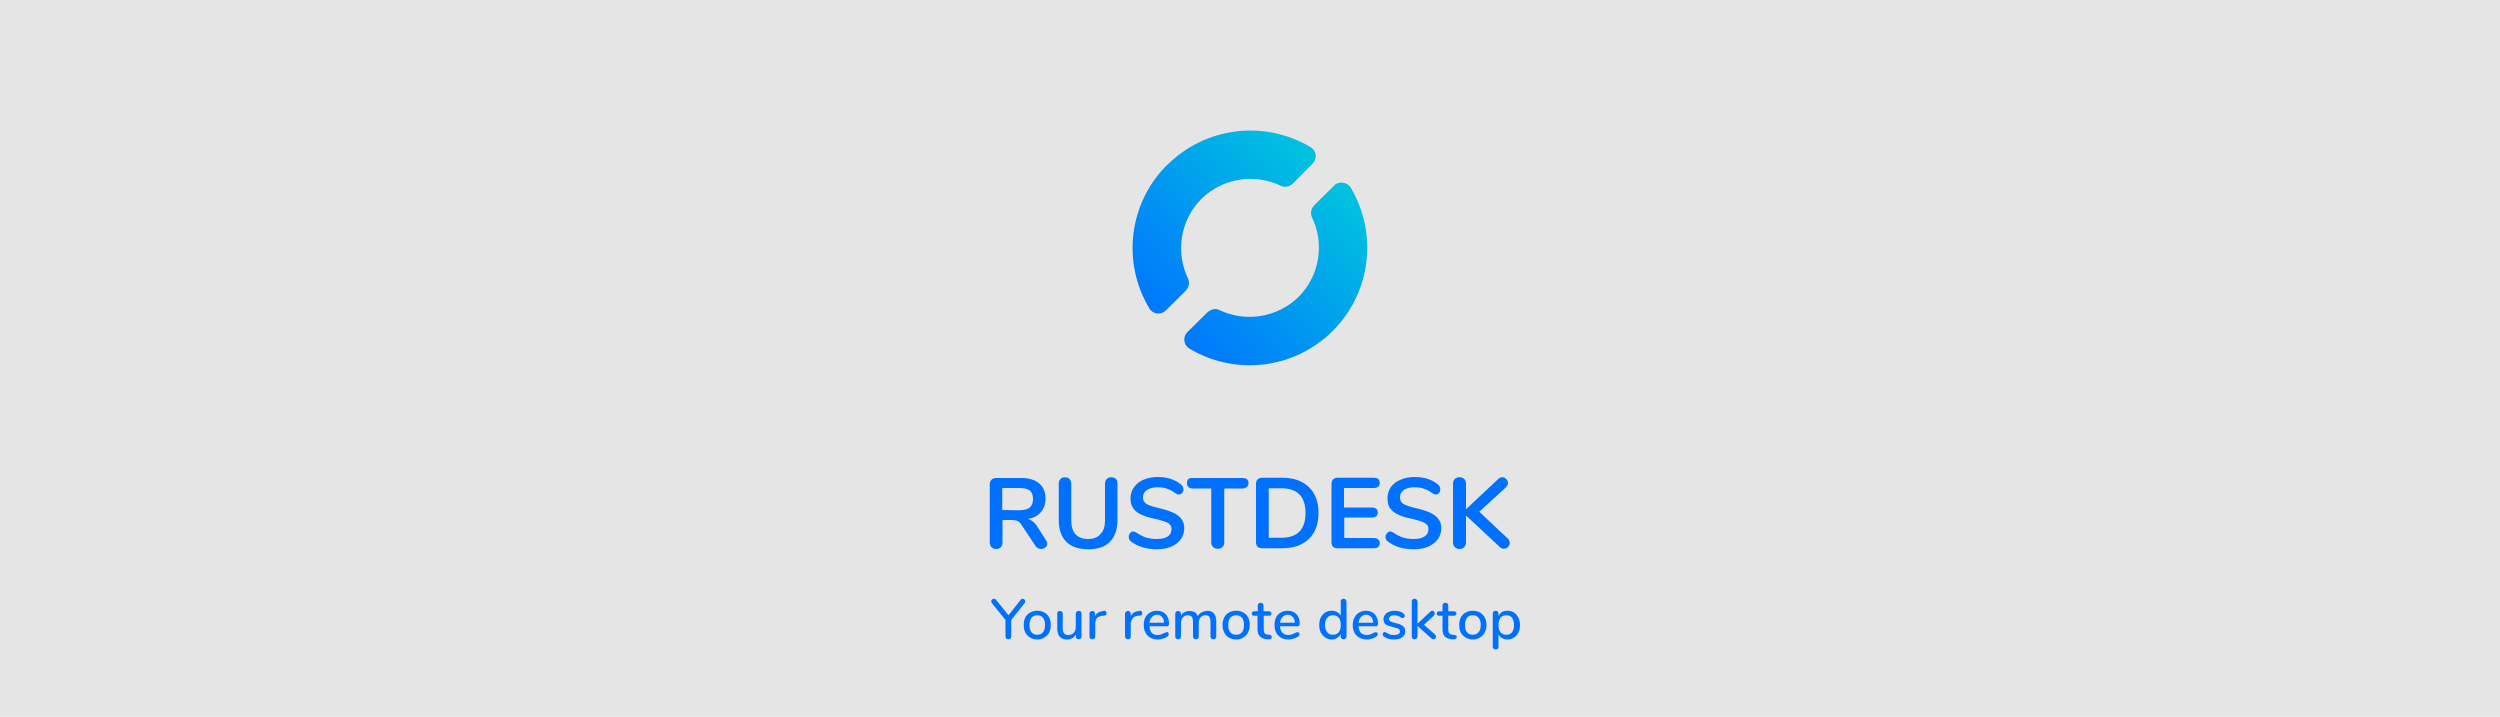
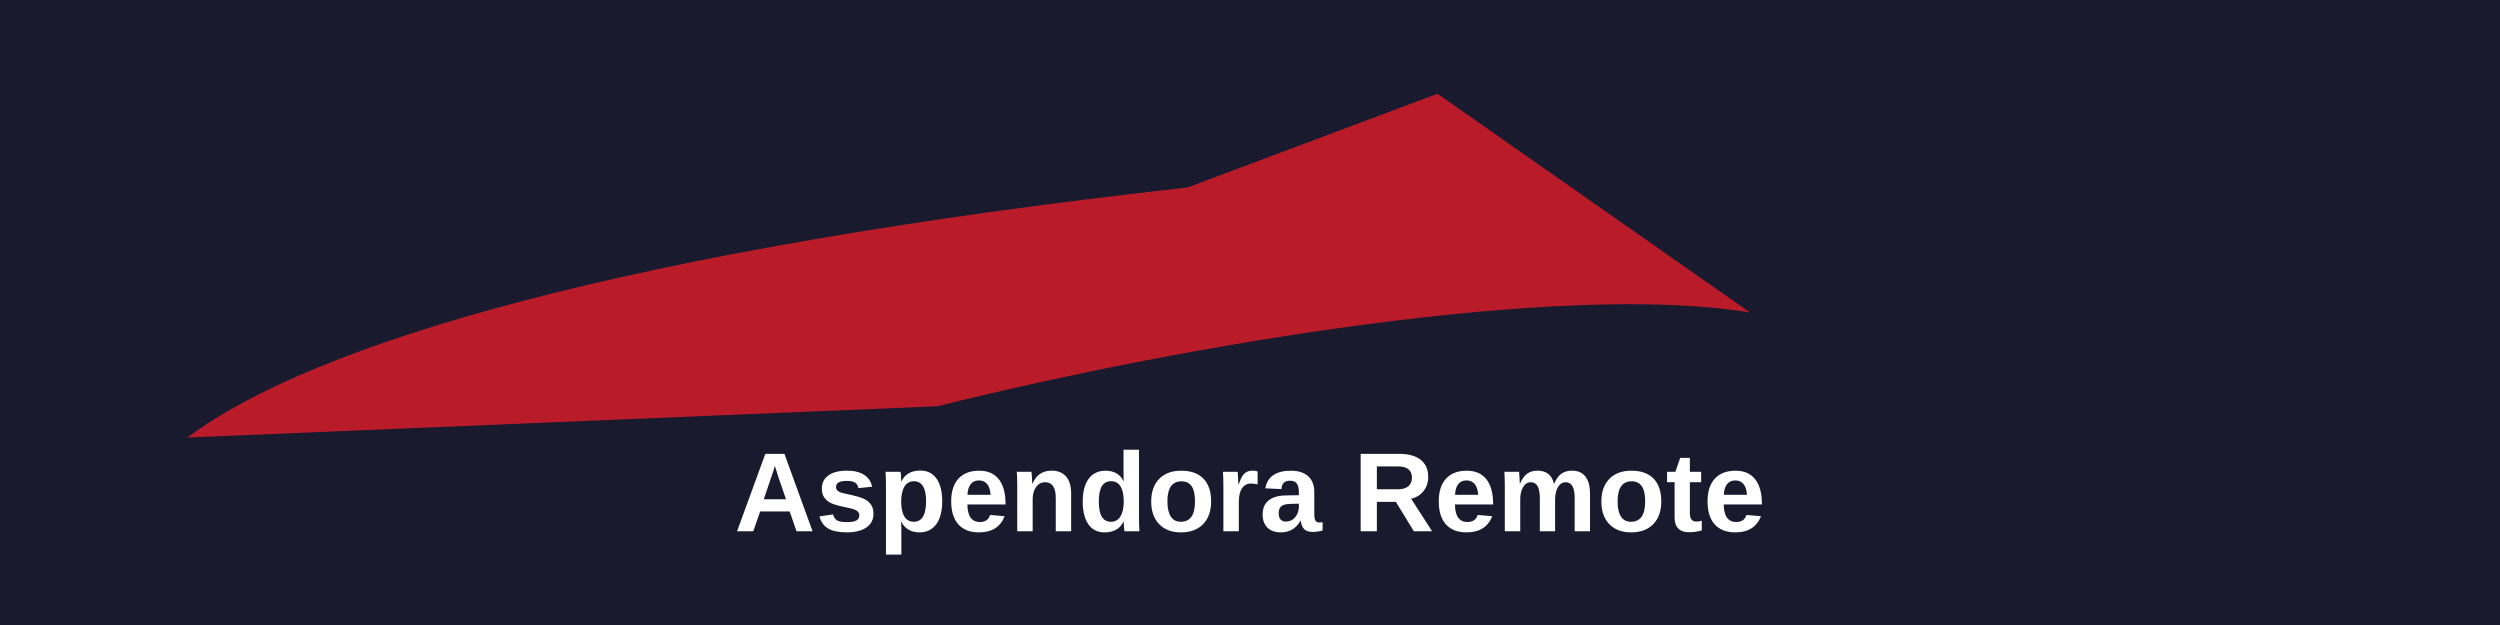
- <svg xmlns="http://www.w3.org/2000/svg" xmlns:xlink="http://www.w3.org/1999/xlink" xml:space="preserve" width="1000" height="286.6" style="clip-rule:evenodd;fill-rule:evenodd;stroke-linejoin:round;stroke-miterlimit:1.414">
-   <path d="M0 0h1000v286.6H0z" style="opacity:1;fill:#e5e5e5;fill-opacity:1;fill-rule:evenodd;stroke:none;stroke-width:.143px;stroke-linecap:butt;stroke-linejoin:miter;stroke-miterlimit:4;stroke-dasharray:none;stroke-dashoffset:0;stroke-opacity:1;marker:none" />
-   <defs>
-     <linearGradient xlink:href="#a" id="c" x1=".1" x2=".8" y1=".9" y2=".2" gradientTransform="matrix(94.00173 0 0 93.99768 453 52.2)" gradientUnits="userSpaceOnUse" />
-     <linearGradient id="a" x1=".1" x2=".8" y1=".9" y2=".2" gradientTransform="matrix(26.301 0 0 26.331 90.7 911.8)" gradientUnits="userSpaceOnUse">
-       <stop offset="0" stop-color="#004ba6" style="stop-color:#0071ff;stop-opacity:1" />
-       <stop offset="1" stop-color="#00bfe1" style="stop-color:#00bfe1;stop-opacity:1" />
-     </linearGradient>
-     <path id="b" d="M412.8 154.2h247V204h-247z" />
-   </defs>
-   <g style="clip-rule:evenodd;fill-rule:evenodd;stroke-linejoin:round;stroke-miterlimit:1.414">
-     <g style="font-size:40px;line-height:1.25;white-space:pre;shape-inside:url(#b);fill:#0071ff" transform="translate(-20 28.7)">
-       <path d="M438.4 187.4q.5.7.5 1.4 0 .9-.8 1.5-.7.6-1.7.6-.6 0-1.2-.3t-1-.9l-5.3-8q-.8-1.4-1.7-1.9-1-.5-2.4-.5H421v9q0 1.2-.7 1.9-.6.7-1.8.7-1.2 0-1.9-.7t-.7-2V165q0-1.2.7-1.8.7-.7 1.8-.7h10q4.8 0 7.3 2.2 2.5 2.1 2.5 6.1 0 3.3-1.9 5.4-1.8 2.1-5.2 2.7 1.2.3 2 1 1 .7 1.8 2zm-10.8-12q3 0 4.3-1.1 1.3-1.2 1.3-3.4 0-2.4-1.3-3.4-1.4-1-4.3-1h-6.7v8.8zm27.7 15.6q-5.8 0-8.8-3-3-3-3-8.8v-14.4q0-1.2.7-1.9.6-.7 1.8-.7 1.2 0 1.8.7.7.7.7 1.9v14.7q0 3.6 1.7 5.5 1.8 1.9 5 1.9 3.4 0 5-2 1.8-1.8 1.8-5.4v-14.7q0-1.2.7-1.9t1.8-.7q1.2 0 1.9.7.6.7.6 1.9v14.4q0 5.7-3 8.8-3 3-8.7 3zm27.4 0q-3 0-5.8-.8-2.7-.9-4.5-2.3-.9-.6-.9-1.9 0-.8.5-1.4.5-.7 1.2-.7t1.6.6q1.8 1.2 3.6 1.8 2 .6 4.2.6 3 0 4.5-1t1.5-3q0-1.6-1.4-2.4-1.5-.8-4.9-1.6-3.5-.7-5.7-1.7t-3.3-2.6q-1.1-1.5-1.1-4 0-2.4 1.4-4.4 1.4-2 3.8-3 2.6-1.1 5.7-1.1 5.7 0 9.3 3 .5.4.7.9.3.4.3 1 0 .9-.6 1.5-.4.6-1.1.6l-.8-.1-.9-.5q-1.6-1.2-3.2-1.7-1.5-.6-3.7-.6-2.7 0-4.3 1.1-1.6 1-1.6 3 0 1.7 1.4 2.6 1.4.8 4.8 1.6 3.5.8 5.7 1.8 2.3 1 3.4 2.5 1.2 1.5 1.2 3.8 0 2.5-1.4 4.4-1.3 1.9-3.9 3-2.4 1-5.7 1zm24.4-.2q-1.2 0-1.9-.7t-.7-1.8v-21.6h-7.3q-2.4 0-2.4-2.2t2.4-2H517q2.4 0 2.4 2t-2.4 2.2h-7.3v21.6q0 1.1-.7 1.8t-1.9.7zm17.8-.2q-1.2 0-1.9-.6-.6-.7-.6-1.8v-23.3q0-1.2.6-1.8.7-.7 1.9-.7h8q6.8 0 10.6 3.7 3.9 3.7 3.9 10.4t-3.9 10.4q-3.8 3.7-10.7 3.7zm7.6-4.2q9.7 0 9.7-9.9t-9.7-9.9h-5v19.8zm22.5 4.2q-1.1 0-1.8-.6-.6-.7-.6-1.8v-23.3q0-1.2.6-1.8.7-.7 1.8-.7h14.5q1.1 0 1.8.5.6.6.6 1.5 0 1-.6 1.6-.7.5-1.8.5h-11.9v7.8h11q1.2 0 1.9.5.6.5.6 1.5t-.6 1.5-1.8.5h-11v8.2h11.8q1.1 0 1.8.6.6.5.6 1.5t-.6 1.5-1.8.5zm30.5.4q-3.1 0-5.9-.8-2.7-.9-4.4-2.3-1-.6-1-1.9 0-.8.6-1.4.5-.7 1.2-.7t1.6.6q1.7 1.2 3.6 1.8 1.9.6 4.2.6 2.9 0 4.4-1 1.6-1 1.6-3 0-1.6-1.5-2.4-1.4-.8-4.8-1.6-3.5-.7-5.7-1.7t-3.4-2.6q-1-1.5-1-4 0-2.4 1.3-4.4 1.4-2 3.9-3 2.5-1.1 5.6-1.1 5.8 0 9.4 3 .5.4.7.9.2.4.2 1 0 .9-.5 1.5t-1.2.6l-.7-.1-.9-.5q-1.6-1.2-3.2-1.7-1.5-.6-3.8-.6-2.7 0-4.3 1.1-1.5 1-1.5 3 0 1.7 1.4 2.6 1.4.8 4.7 1.6 3.6.8 5.8 1.8 2.2 1 3.4 2.5 1.2 1.5 1.2 3.8 0 2.5-1.4 4.4-1.4 1.9-3.9 3-2.5 1-5.7 1zm37.6-4.3q.8.8.8 1.8 0 .9-.7 1.6-.7.7-1.6.7-1 0-1.9-.9l-13.3-12.4v10.8q0 1.1-.7 1.8-.7.8-1.9.8t-1.9-.8q-.7-.7-.7-1.8v-23.5q0-1.2.7-1.9t1.9-.7q1.2 0 1.9.7t.7 1.9V175l12.9-12.1q.7-.7 1.6-.7 1 0 1.6.7.7.7.7 1.6t-.8 1.7l-10.7 9.8z" aria-label="RUSTDESK" style="font-weight:700;font-family:Nunito;-inkscape-font-specification:&quot;Nunito Bold&quot;" />
-     </g>
-     <g style="font-size:22.667px;line-height:1.25;fill:#0071ff">
-       <path d="M390.8 212.4q.3-.4.7-.4.5 0 .8.3.3.4.3.8t-.3.7l-5.3 6.7v6.5q0 .6-.4 1-.3.2-.8.2t-.8-.3q-.3-.3-.3-.9v-6.5l-5.4-6.7q-.3-.3-.3-.7 0-.5.3-.8.4-.3.8-.3.5 0 .8.4l5 6.2zm6.6 15.9q-1.6 0-2.9-.8-1.2-.7-1.9-2-.6-1.3-.6-3t.6-3q.7-1.3 2-2 1.2-.7 2.8-.7t2.8.7q1.3.7 2 2 .6 1.3.6 3t-.6 3q-.7 1.3-2 2-1.2.8-2.8.8zm0-1.9q1.5 0 2.3-1 .8-1 .8-2.9t-.8-2.9q-.8-1-2.3-1t-2.3 1q-.8 1-.8 3 0 1.8.8 2.8.8 1 2.3 1zm16.5-9.6q.6 0 .9.3.3.3.3.8v9.2q0 .5-.3.8-.4.3-.9.3t-.8-.3q-.2-.3-.2-.7v-.9q-.6 1-1.5 1.5-1 .5-2 .5-4 0-4-4.5V218q0-.5.2-.8.3-.3.9-.3.5 0 .8.3.3.3.3.8v5.9q0 1.3.6 2 .5.6 1.6.6 1.4 0 2.2-.9.8-.8.8-2.3V218q0-.5.3-.8.3-.3.8-.3zm10.2 0q1 0 1 1 0 .4-.2.7-.2.2-.9.3h-.6q-1.5.2-2.2 1-.6 1-.6 2.1v5.2q0 .6-.4.8-.3.3-.8.3t-.8-.3q-.3-.2-.3-.8V218q0-.5.3-.8.3-.3.8-.3t.8.3q.3.3.3.8v1q.4-1 1.3-1.5t2-.6zm14.3 0q1 0 1 1 0 .4-.2.7l-.9.3h-.7q-1.4.2-2 1-.8 1-.8 2.1v5.2q0 .6-.3.8-.3.3-.8.3t-.8-.3q-.4-.2-.4-.8V218q0-.5.4-.8.3-.3.8-.3t.8.3q.3.3.3.8v1q.4-1 1.3-1.5.8-.5 2-.6zm10.9 8.5q.3 0 .5.3.2.2.2.6 0 .6-.8 1.1-.8.5-1.8.7-.9.3-1.7.3-2.7 0-4.2-1.6-1.5-1.5-1.5-4.2 0-1.7.6-3 .7-1.3 2-2 1.1-.7 2.7-.7 2.2 0 3.5 1.4 1.3 1.4 1.3 3.8 0 1-.8 1h-7q.2 3.5 3.3 3.5.9 0 1.5-.3l1.3-.6.4-.1.5-.2zm-4-6.9q-1.3 0-2 .9-.9.8-1 2.3h5.8q0-1.5-.8-2.3-.7-.9-2-.9zm20-1.6q3.7 0 3.7 4.4v6q0 .4-.3.7-.3.3-.8.3t-.9-.3q-.3-.3-.3-.8v-5.9q0-1.3-.5-2-.5-.6-1.5-.6-1.3 0-2 .9-.7.8-.7 2.3v5.3q0 .5-.3.8-.4.3-.9.3t-.8-.3q-.3-.3-.3-.8v-5.9q0-1.3-.5-2-.5-.6-1.6-.6-1.2 0-2 .9-.7.8-.7 2.3v5.3q0 .5-.3.8-.3.3-.8.3t-.9-.3q-.3-.3-.3-.8V218q0-.5.3-.8.4-.3.9-.3.4 0 .7.3.4.3.4.8v.8q.5-1 1.3-1.4 1-.5 2-.5 1.3 0 2.2.5.8.5 1.2 1.6.5-1 1.5-1.5 1-.6 2.2-.6zm11.7 11.5q-1.7 0-3-.8-1.2-.7-1.8-2-.7-1.3-.7-3t.7-3q.6-1.3 1.9-2 1.2-.7 2.9-.7t2.8.7q1.3.7 2 2 .6 1.3.6 3t-.7 3q-.6 1.3-1.9 2-1.2.8-2.8.8zm0-1.9q1.5 0 2.3-1 .8-1 .8-2.9t-.8-2.9q-.9-1-2.3-1t-2.4 1q-.8 1-.8 3 0 1.8.8 2.8.8 1 2.4 1zm13.3 0q.5.1.7.3.2.2.2.6 0 .5-.3.7-.4.3-1 .2h-.7q-1.8-.2-2.7-1.1-1-1-1-3v-5.3h-1.3q-1 0-1-.9 0-.4.3-.6.3-.3.7-.3h1.4v-2.3q0-.5.3-.8.3-.3.8-.3t.9.3q.3.3.3.8v2.3h2.2q.5 0 .7.3.3.2.3.6 0 .4-.3.7-.2.2-.7.2H488v5.5q0 1 .4 1.6.5.4 1.4.5zm11.2-1q.4 0 .6.2.2.2.2.6 0 .6-.8 1.1-.8.5-1.8.7-1 .3-1.8.3-2.6 0-4.1-1.6-1.5-1.5-1.5-4.2 0-1.7.6-3 .7-1.3 1.9-2t2.8-.7q2.2 0 3.5 1.4 1.3 1.4 1.3 3.8 0 1-.9 1h-7q.3 3.5 3.4 3.5.9 0 1.5-.3l1.3-.6.3-.1.5-.2zm-3.9-7q-1.3 0-2.1.9-.8.8-1 2.3h5.9q0-1.5-.8-2.3-.7-.9-2-.9zm22.3-6.4q.5 0 .8.3.4.3.4.8v14q0 .5-.4.8-.3.3-.8.3t-.8-.3q-.3-.3-.3-.8v-1q-.5 1-1.5 1.6-1 .6-2.2.6-1.4 0-2.5-.8-1.1-.7-1.8-2-.6-1.3-.6-3 0-1.8.6-3 .7-1.3 1.8-2 1-.7 2.5-.7 1.3 0 2.2.5 1 .5 1.5 1.5V213q0-.4.3-.7.3-.3.8-.3zm-4.2 14.4q1.5 0 2.3-1 .8-1 .8-2.9t-.8-2.9q-.8-1-2.3-1t-2.3 1q-.9 1-.9 2.9 0 1.8.9 2.9.8 1 2.3 1zm17.2-1q.3 0 .5.2t.2.6q0 .6-.8 1.1-.8.5-1.7.7-1 .3-1.8.3-2.6 0-4.2-1.6-1.5-1.5-1.5-4.2 0-1.7.7-3t1.9-2q1.2-.7 2.7-.7 2.2 0 3.5 1.4 1.3 1.4 1.3 3.8 0 1-.8 1h-7q.2 3.5 3.4 3.5.8 0 1.4-.3.7-.2 1.3-.6l.4-.1.5-.2zm-4-7q-1.2 0-2 .9-.8.8-1 2.3h5.9q-.1-1.5-.8-2.3-.7-.9-2-.9zm11.2 9.9q-2.3 0-3.8-1-.4-.2-.6-.5l-.1-.6q0-.4.2-.6.2-.3.5-.3t1 .4l1.2.6q.7.2 1.7.2t1.7-.4q.6-.4.6-1 0-.5-.3-.8-.2-.3-.8-.5l-1.7-.5q-2-.4-3-1.1-.8-.8-.8-2 0-1 .6-1.8t1.6-1.2q1-.4 2.2-.4 1 0 1.8.2.9.2 1.5.7.8.5.8 1.1 0 .4-.3.7-.2.2-.5.2h-.4q-.2 0-.5-.4l-1.2-.5q-.5-.2-1.3-.2-1 0-1.5.4-.6.4-.6 1 0 .7.5 1 .6.4 2 .7 1.6.3 2.4.8.9.4 1.2 1 .4.6.4 1.5 0 1.5-1.2 2.4-1.2.9-3.3.9zm16.4-2q.4.3.4.8t-.3.8q-.3.3-.7.3-.5 0-.8-.3l-5.6-5v4.2q0 .5-.4.8-.3.3-.8.3t-.8-.3q-.3-.3-.3-.8v-14q0-.5.3-.8.3-.3.8-.3t.8.3q.4.3.4.8v8.9l5.1-4.8q.4-.4.8-.4t.7.3q.3.4.3.8t-.3.8l-4 3.7zm7.7.2q.5 0 .7.2.3.2.3.6 0 .5-.4.7-.3.3-1 .2h-.6q-1.9-.2-2.8-1.1-.9-1-.9-3v-5.3h-1.3q-1 0-1-.9 0-.4.2-.6.3-.3.8-.3h1.3v-2.3q0-.5.3-.8.3-.3.9-.3.5 0 .8.3.3.3.3.8v2.3h2.3q.4 0 .7.3.3.2.3.6 0 .4-.3.7-.3.2-.7.2h-2.3v5.5q0 1 .4 1.6.5.4 1.4.5zm7.4 1.8q-1.6 0-2.8-.8-1.3-.7-2-2-.6-1.3-.6-3t.6-3q.7-1.3 2-2 1.2-.7 2.8-.7t2.9.7q1.2.7 1.9 2t.7 3q0 1.7-.7 3t-2 2q-1.1.8-2.8.8zm0-1.9q1.5 0 2.3-1 .9-1 .9-2.9t-.9-2.9q-.8-1-2.3-1t-2.3 1q-.8 1-.8 3 0 1.8.8 2.8.8 1 2.3 1zm14-9.6q1.4 0 2.5.7t1.7 2q.7 1.3.7 3 0 1.8-.6 3t-1.8 2q-1.1.8-2.6.8-1.2 0-2.2-.6-.9-.5-1.4-1.5v5q0 .5-.3.8-.3.3-.8.3t-.9-.3q-.3-.3-.3-.8v-13.3q0-.5.3-.8.3-.3.9-.3.5 0 .8.3.3.3.3.8v1q.5-1 1.4-1.6 1-.5 2.2-.5zm-.6 9.6q1.5 0 2.3-1 .8-1 .8-2.8 0-2-.8-3t-2.3-1q-1.5 0-2.3 1-.8 1-.8 3 0 1.8.8 2.8.8 1 2.3 1z" aria-label="Your remote desktop" style="font-weight:600;font-family:Nunito;-inkscape-font-specification:&quot;Nunito Semi-Bold&quot;" transform="translate(17.5 27.5)" />
-     </g>
-   </g>
-   <path fill="url(#b)" d="m533.7 74.2-7.7 7.6c-1.4 1.3-2 3.2-1.3 4.9a28 28 0 0 1-5.2 32 28.1 28.1 0 0 1-32 5.2c-1.7-.7-3.5 0-4.7 1.2l-7.9 7.8a4.2 4.2 0 0 0 .8 6.5 47 47 0 0 0 64.6-64.3 4.2 4.2 0 0 0-3-2 4.2 4.2 0 0 0-3.6 1zM467 65.8a46.9 46.9 0 0 0-7.3 57.5 4.2 4.2 0 0 0 6.6.9l7.7-7.6c1.4-1.3 2-3.2 1.3-5a28 28 0 0 1 5.2-32 28.1 28.1 0 0 1 32-5.2c1.6.7 3.5.1 4.7-1l7.9-8a4.2 4.2 0 0 0-.8-6.5 47 47 0 0 0-57.4 7.1z" style="isolation:isolate;fill:url(#c);stroke-width:.988" />
+ <svg xmlns="http://www.w3.org/2000/svg" viewBox="0 0 800 200">
+   <rect width="800" height="200" fill="#1a1a2e" />
+   <path d="M60 140 C100 110, 200 80, 380 60 L460 30 L560 100 C500 90, 380 110, 300 130 Z" fill="#b91c28" stroke="none" />
+   <text x="400" y="170" font-family="Arial, sans-serif" font-size="36" font-weight="bold" fill="white" text-anchor="middle">Aspendora Remote</text>
</svg>
